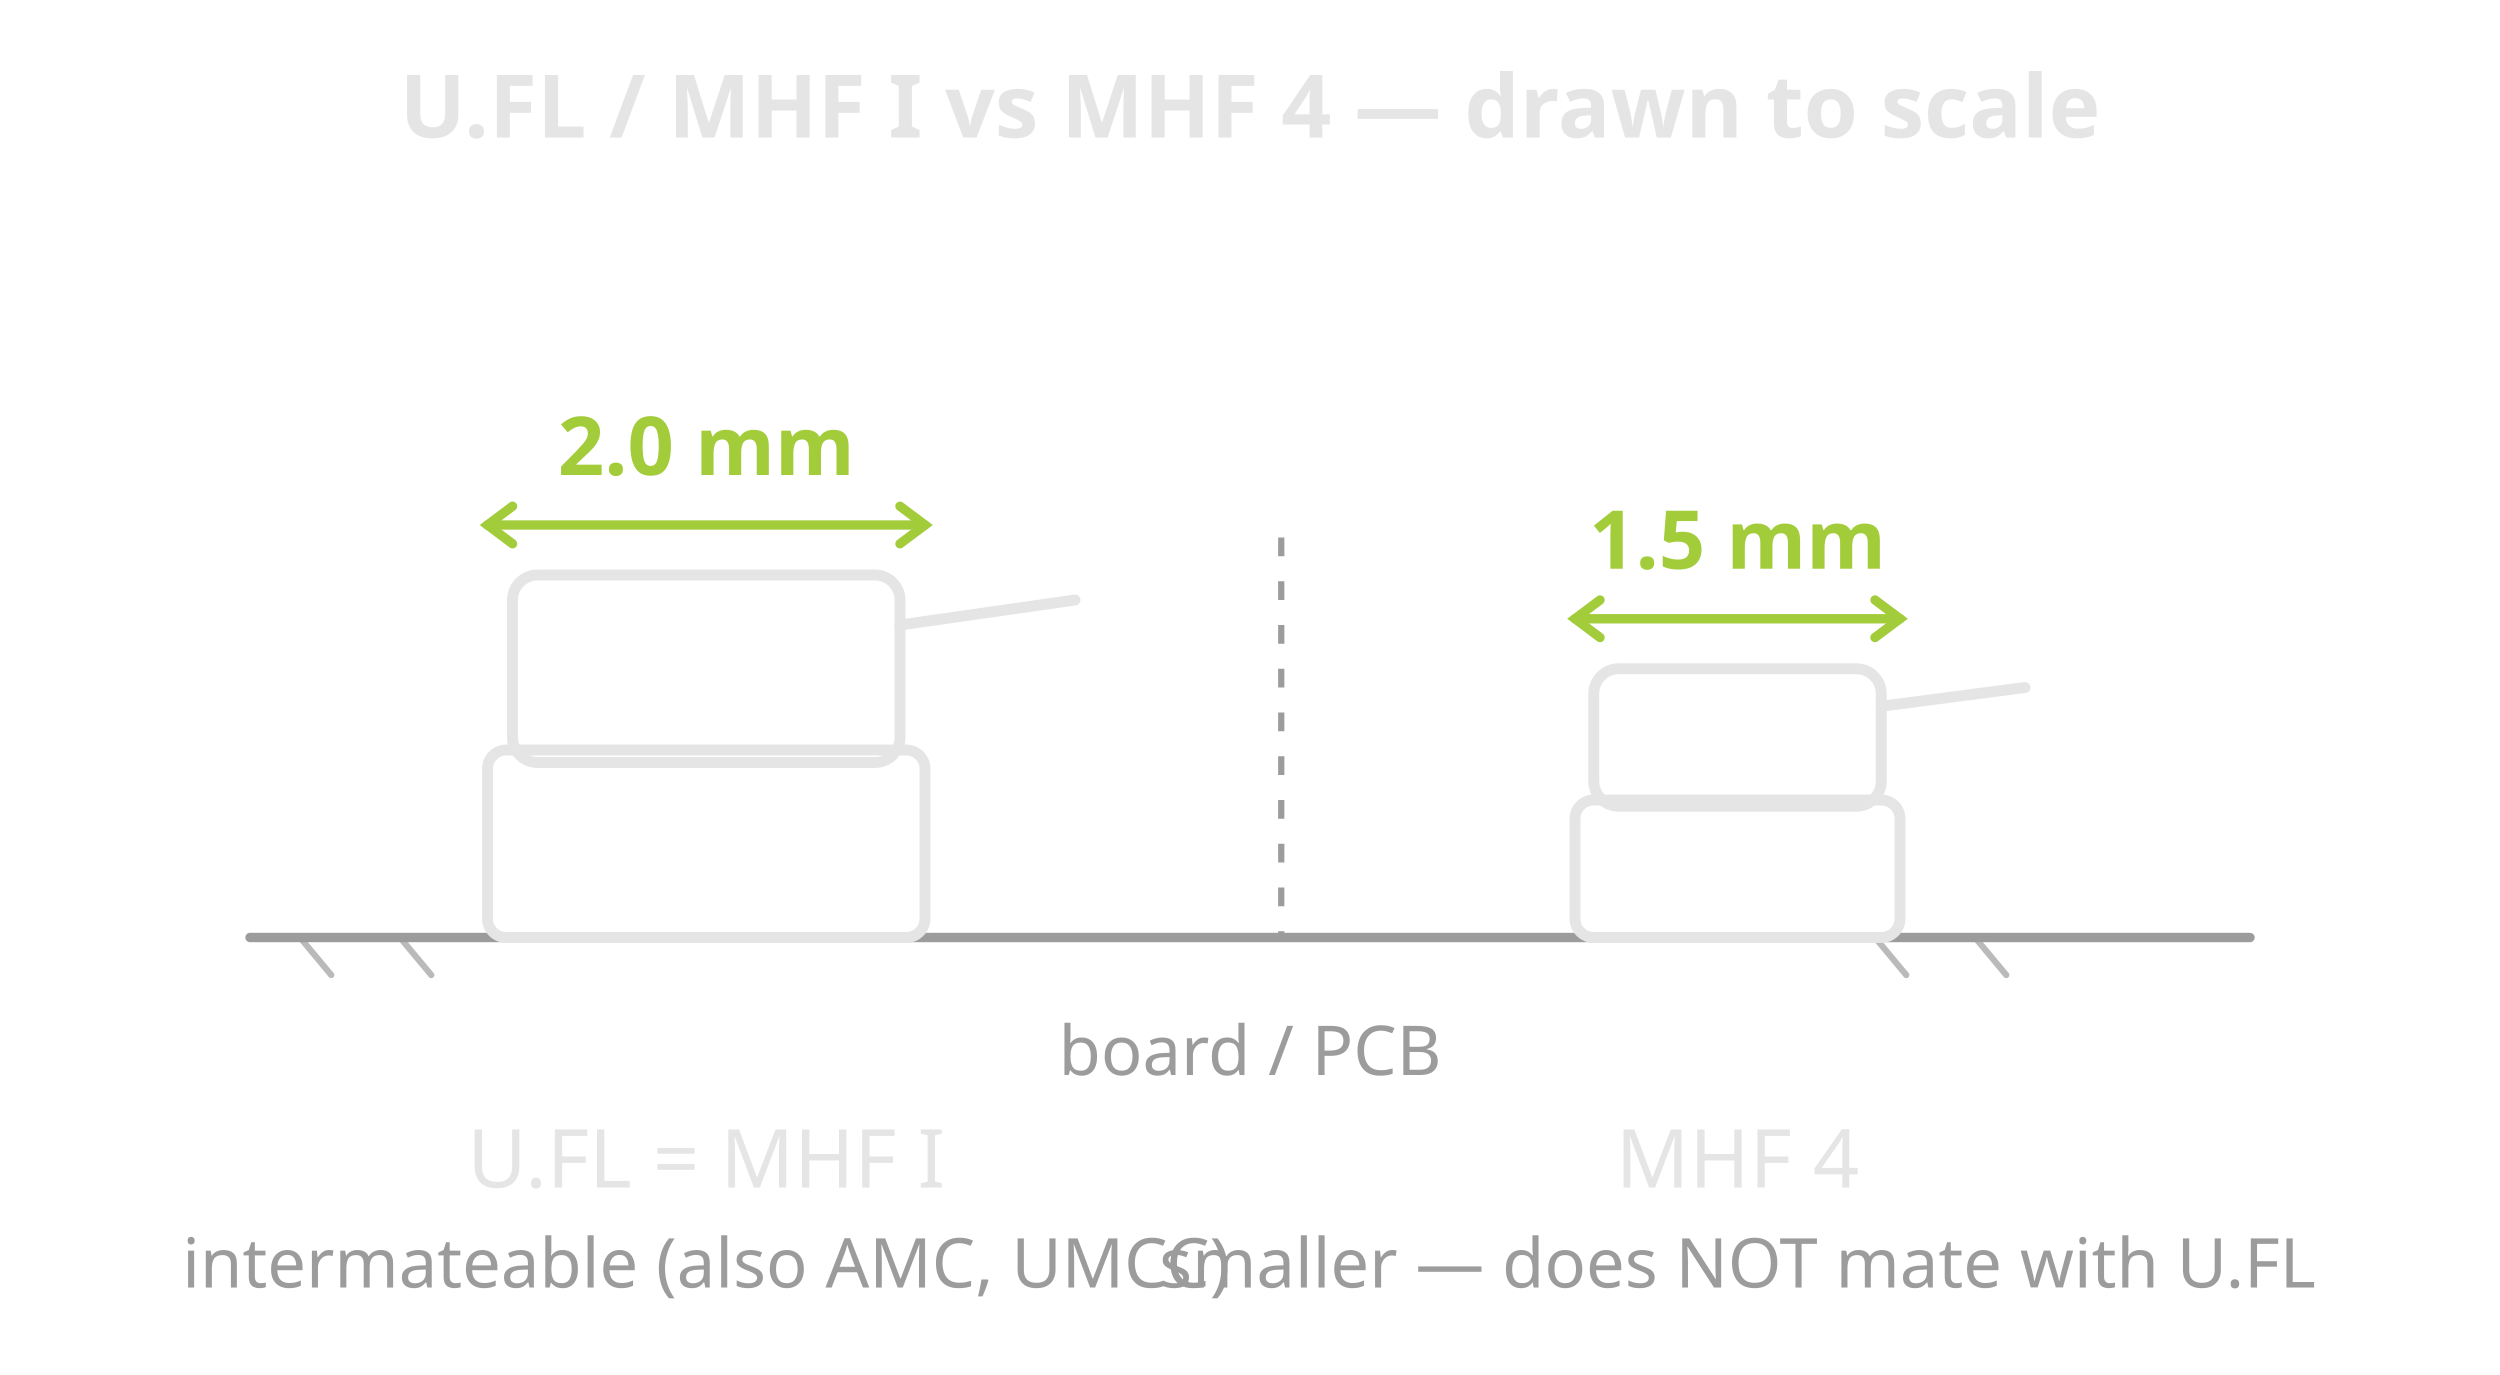
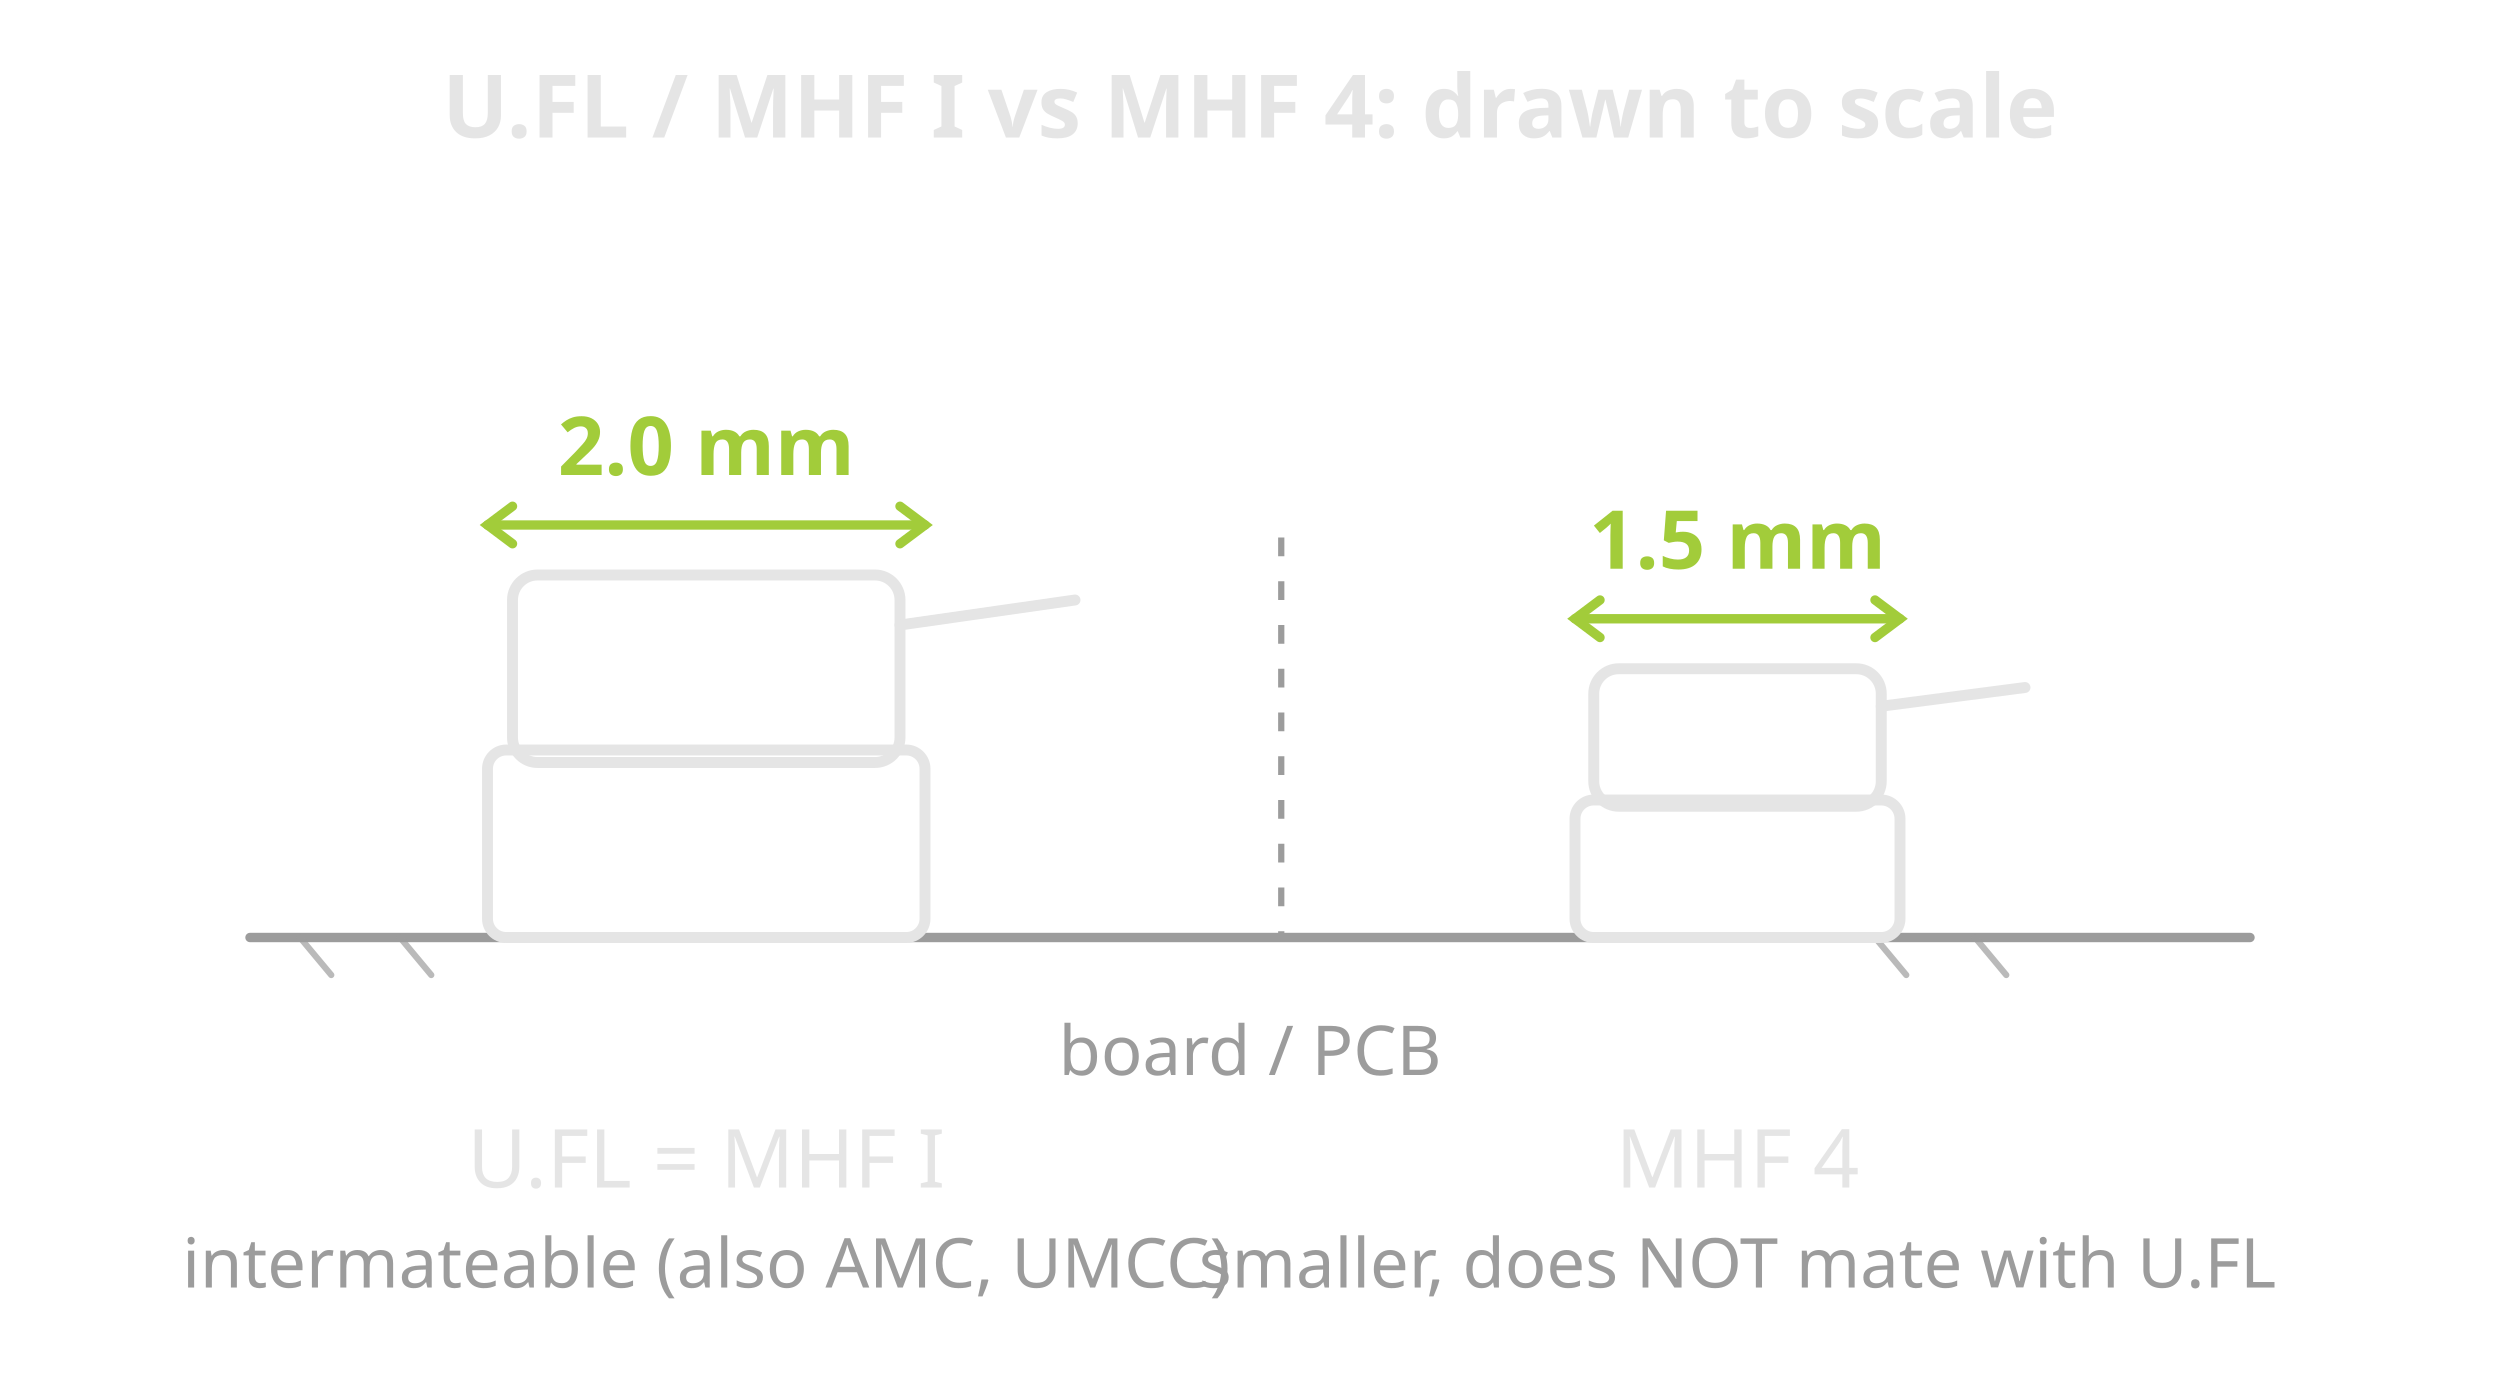
<svg xmlns="http://www.w3.org/2000/svg" viewBox="0 0 400 220" fill="none" font-family="IBM Plex Sans, sans-serif">
-   <text x="200" y="22" fill="#E5E5E5" font-size="14" font-weight="600" text-anchor="middle">U.FL / MHF I  vs  MHF 4 — drawn to scale</text>
+   <text x="200" y="22" fill="#E5E5E5" font-size="14" font-weight="600" text-anchor="middle">U.FL / MHF I  vs  MHF 4: drawn to scale</text>
  <line x1="40" y1="150" x2="360" y2="150" stroke="#9C9C9C" stroke-width="1.5" stroke-linecap="round" />
  <g stroke="#9C9C9C" stroke-width="1" stroke-linecap="round" opacity="0.7">
    <path d="M48 150 l5 6 M64 150 l5 6 M300 150 l5 6 M316 150 l5 6" />
  </g>
  <text x="200" y="172" fill="#9C9C9C" font-size="11" font-weight="500" text-anchor="middle">board / PCB</text>
  <g stroke="#E5E5E5" stroke-width="1.75" stroke-linecap="round" stroke-linejoin="round">
    <rect x="78" y="120" width="70" height="30" rx="3" />
    <rect x="82" y="92" width="62" height="30" rx="4" />
    <path d="M144 100 L172 96" />
  </g>
  <g stroke="#A2CC3A" stroke-width="1.5" stroke-linecap="round">
    <line x1="78" y1="84" x2="148" y2="84" />
    <path d="M82 81 L78 84 L82 87 M144 81 L148 84 L144 87" />
  </g>
  <text x="113" y="76" fill="#A2CC3A" font-size="13" font-weight="600" text-anchor="middle">2.0 mm</text>
  <text x="113" y="190" fill="#E5E5E5" font-size="13" font-weight="500" text-anchor="middle">U.FL = MHF I</text>
  <text x="113" y="206" fill="#9C9C9C" font-size="11" font-weight="500" text-anchor="middle">intermateable (also AMC, UMCC)</text>
  <g stroke="#E5E5E5" stroke-width="1.75" stroke-linecap="round" stroke-linejoin="round">
    <rect x="252" y="128" width="52" height="22" rx="3" />
    <rect x="255" y="107" width="46" height="22" rx="4" />
    <path d="M301 113 L324 110" />
  </g>
  <g stroke="#A2CC3A" stroke-width="1.5" stroke-linecap="round">
    <line x1="252" y1="99" x2="304" y2="99" />
    <path d="M256 96 L252 99 L256 102 M300 96 L304 99 L300 102" />
  </g>
  <text x="278" y="91" fill="#A2CC3A" font-size="13" font-weight="600" text-anchor="middle">1.5 mm</text>
  <text x="278" y="190" fill="#E5E5E5" font-size="13" font-weight="500" text-anchor="middle">MHF 4</text>
-   <text x="278" y="206" fill="#9C9C9C" font-size="11" font-weight="500" text-anchor="middle">smaller — does NOT mate with U.FL</text>
+   <text x="278" y="206" fill="#9C9C9C" font-size="11" font-weight="500" text-anchor="middle">smaller, does NOT mate with U.FL</text>
  <line x1="205" y1="86" x2="205" y2="150" stroke="#9C9C9C" stroke-width="1" stroke-dasharray="3 4" />
</svg>
